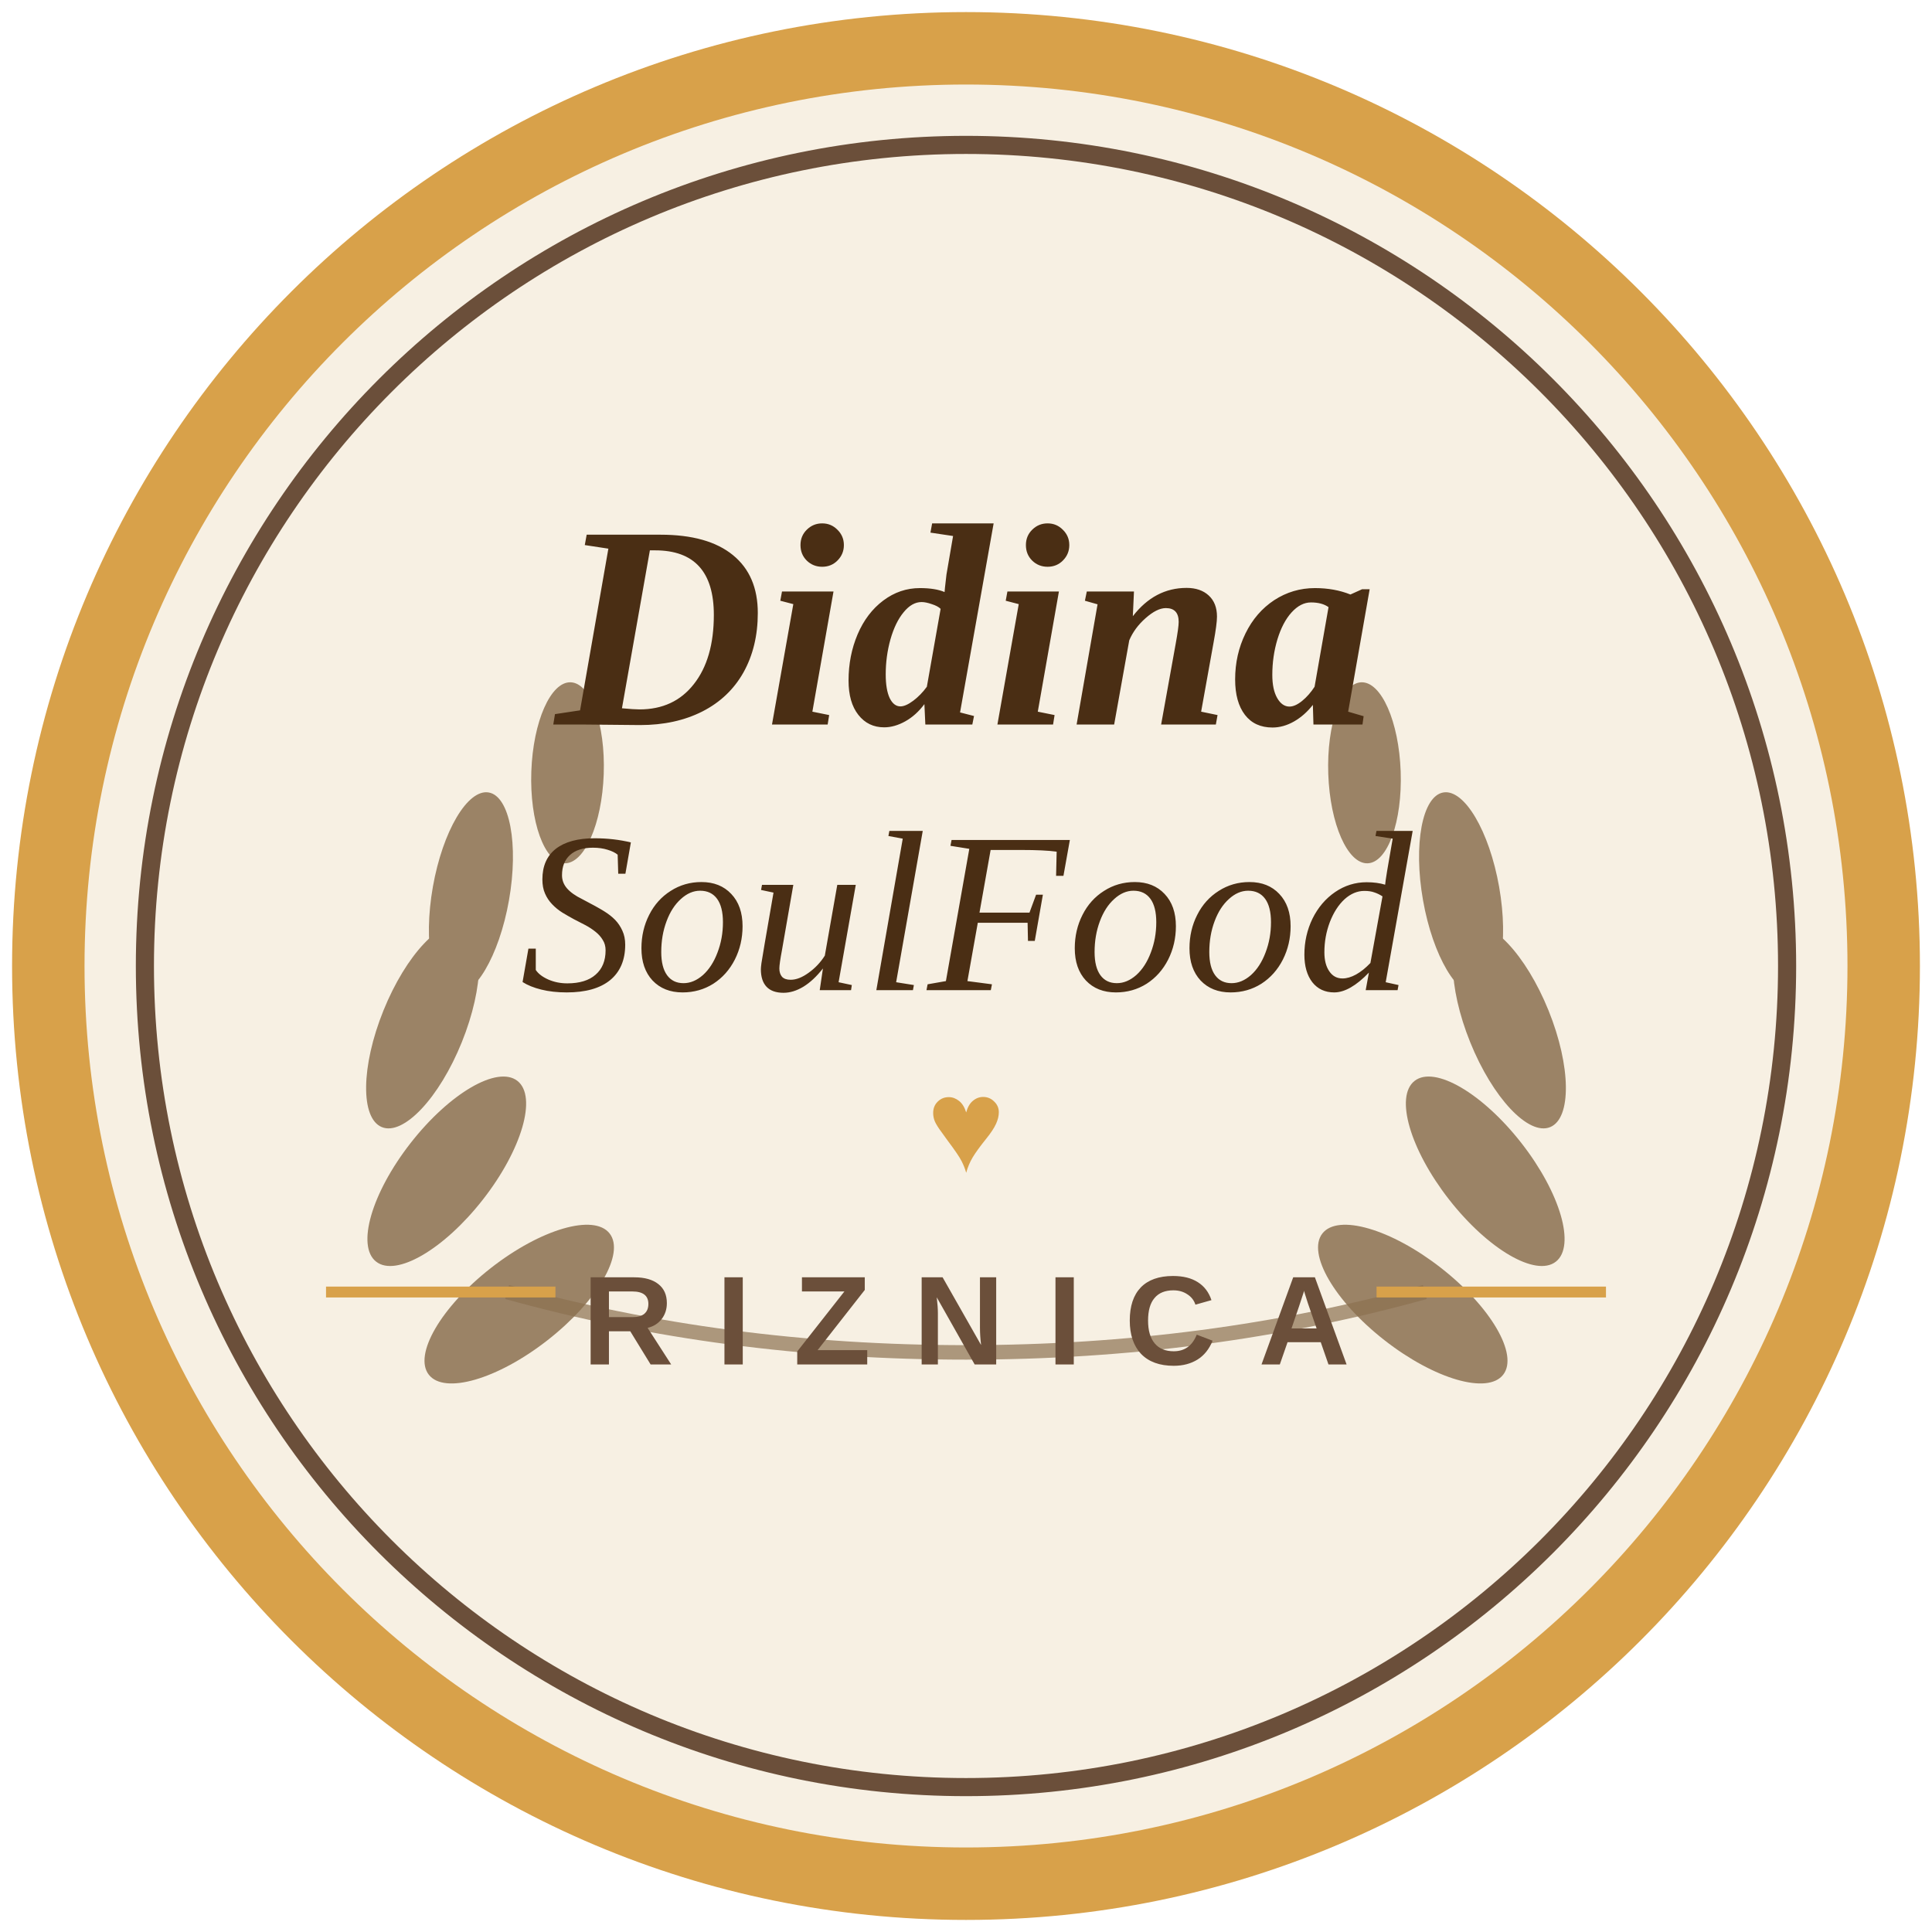
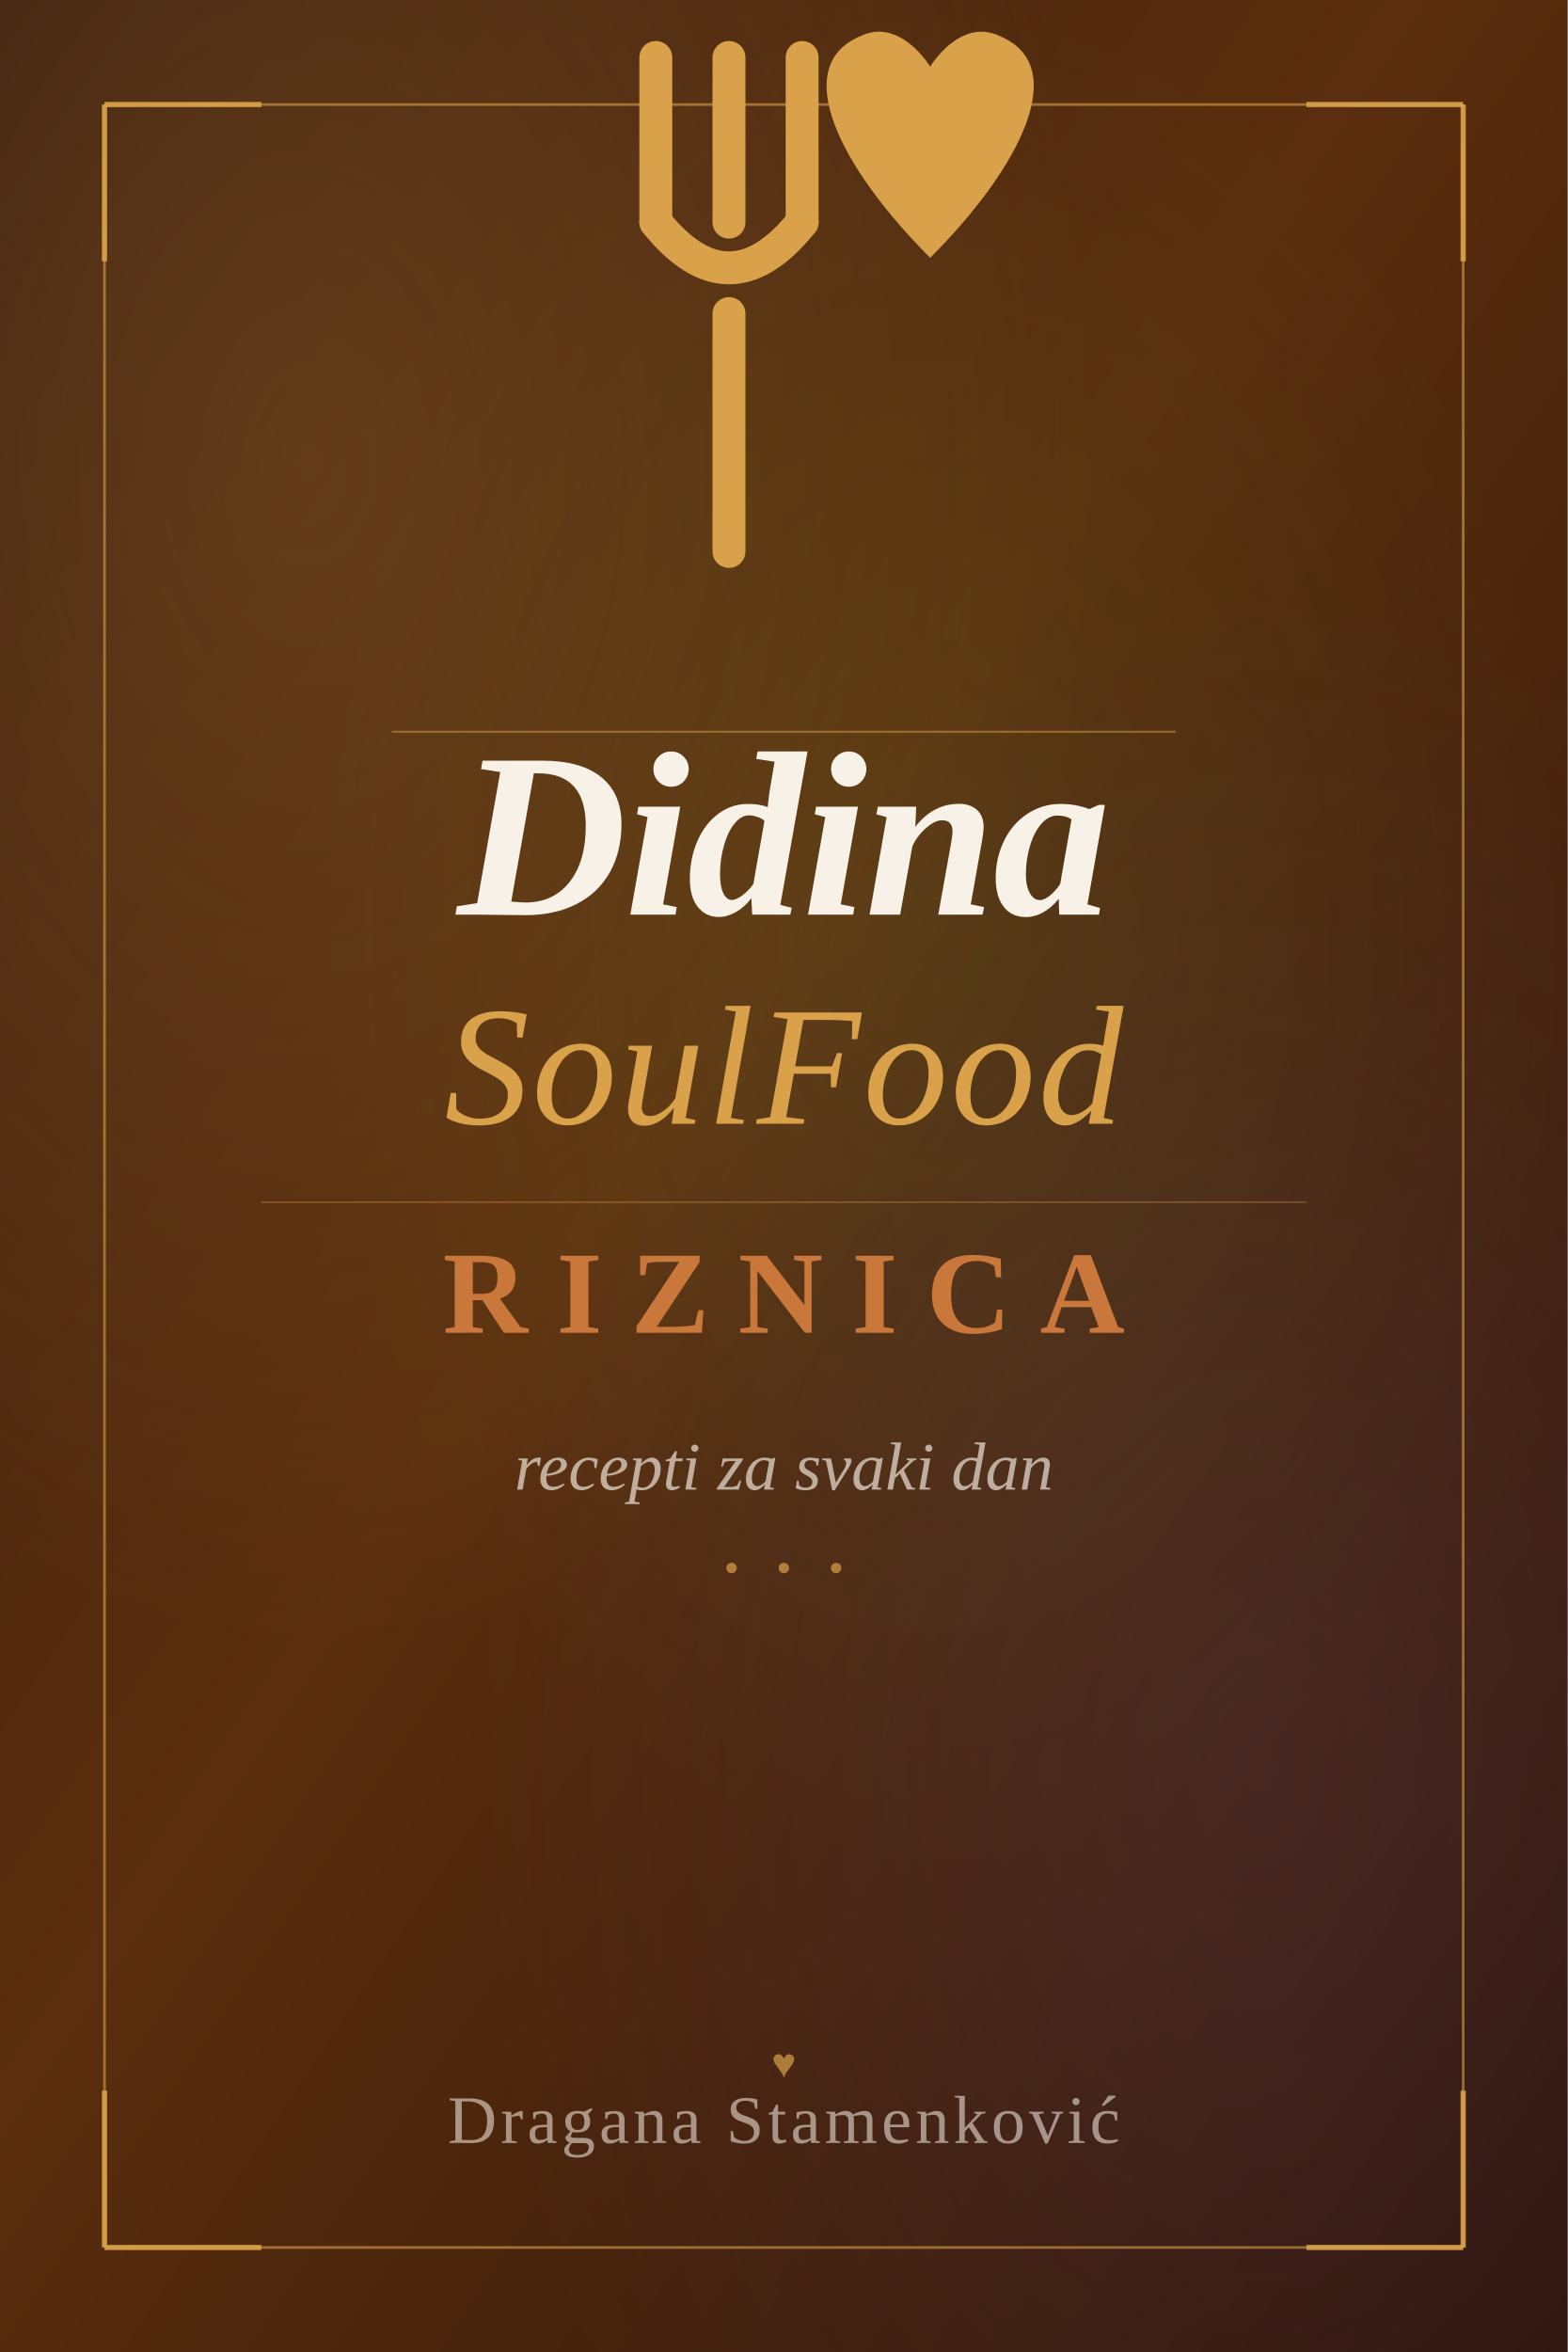
- <svg xmlns="http://www.w3.org/2000/svg" viewBox="0 0 160 160">
-   <circle cx="80" cy="80" r="79" fill="#D8A14A" />
-   <circle cx="80" cy="80" r="73" fill="#F7F0E3" />
-   <circle cx="80" cy="80" r="68" fill="none" stroke="#6B4F3A" stroke-width="1.5" />
-   <g fill="#8B7050" opacity="0.85">
-     <ellipse cx="43" cy="108" rx="9.5" ry="3.8" transform="rotate(-38 43 108)" />
-     <ellipse cx="37" cy="97" rx="9.5" ry="3.8" transform="rotate(-52 37 97)" />
-     <ellipse cx="35" cy="85" rx="9" ry="3.5" transform="rotate(-68 35 85)" />
-     <ellipse cx="39" cy="74" rx="8.5" ry="3.2" transform="rotate(-80 39 74)" />
-     <ellipse cx="47" cy="64" rx="7.5" ry="3" transform="rotate(-88 47 64)" />
+ <svg xmlns="http://www.w3.org/2000/svg" viewBox="0 0 1200 1800" width="1200" height="1800">
+   <defs>
+     <linearGradient id="bgGrad" x1="0%" y1="0%" x2="100%" y2="100%">
+       <stop offset="0%" stop-color="#3D2010" />
+       <stop offset="45%" stop-color="#5A2E0E" />
+       <stop offset="100%" stop-color="#2A1208" />
+     </linearGradient>
+     <radialGradient id="blob1" cx="20%" cy="20%" r="50%">
+       <stop offset="0%" stop-color="#D8A14A" stop-opacity="0.18" />
+       <stop offset="100%" stop-color="#D8A14A" stop-opacity="0" />
+     </radialGradient>
+     <radialGradient id="blob2" cx="80%" cy="75%" r="50%">
+       <stop offset="0%" stop-color="#7A5890" stop-opacity="0.18" />
+       <stop offset="100%" stop-color="#7A5890" stop-opacity="0" />
+     </radialGradient>
+     <radialGradient id="blob3" cx="60%" cy="40%" r="40%">
+       <stop offset="0%" stop-color="#4FA83A" stop-opacity="0.10" />
+       <stop offset="100%" stop-color="#4FA83A" stop-opacity="0" />
+     </radialGradient>
+   </defs>
+   <rect width="1200" height="1800" fill="url(#bgGrad)" />
+   <rect width="1200" height="1800" fill="url(#blob1)" />
+   <rect width="1200" height="1800" fill="url(#blob2)" />
+   <rect width="1200" height="1800" fill="url(#blob3)" />
+   <line x1="80" y1="80" x2="1120" y2="80" stroke="#D8A14A" stroke-width="2" opacity="0.6" />
+   <line x1="80" y1="1720" x2="1120" y2="1720" stroke="#D8A14A" stroke-width="2" opacity="0.6" />
+   <line x1="80" y1="80" x2="80" y2="1720" stroke="#D8A14A" stroke-width="2" opacity="0.6" />
+   <line x1="1120" y1="80" x2="1120" y2="1720" stroke="#D8A14A" stroke-width="2" opacity="0.6" />
+   <line x1="80" y1="80" x2="200" y2="80" stroke="#D8A14A" stroke-width="4" opacity="0.9" />
+   <line x1="80" y1="80" x2="80" y2="200" stroke="#D8A14A" stroke-width="4" opacity="0.9" />
+   <line x1="1120" y1="80" x2="1000" y2="80" stroke="#D8A14A" stroke-width="4" opacity="0.9" />
+   <line x1="1120" y1="80" x2="1120" y2="200" stroke="#D8A14A" stroke-width="4" opacity="0.9" />
+   <line x1="80" y1="1720" x2="200" y2="1720" stroke="#D8A14A" stroke-width="4" opacity="0.9" />
+   <line x1="80" y1="1720" x2="80" y2="1600" stroke="#D8A14A" stroke-width="4" opacity="0.9" />
+   <line x1="1120" y1="1720" x2="1000" y2="1720" stroke="#D8A14A" stroke-width="4" opacity="0.9" />
+   <line x1="1120" y1="1720" x2="1120" y2="1600" stroke="#D8A14A" stroke-width="4" opacity="0.9" />
+   <g transform="translate(600, 380) scale(14)" stroke="#D8A14A" stroke-width="1.8" fill="none" stroke-linecap="round" stroke-linejoin="round">
+     <g transform="translate(-3, -10)">
+       <line x1="-4" y1="-14" x2="-4" y2="-5" />
+       <line x1="0" y1="-14" x2="0" y2="-5" />
+       <line x1="4" y1="-14" x2="4" y2="-5" />
+       <path d="M-4,-5 Q0,0 4,-5" />
+       <line x1="0" y1="0" x2="0" y2="13" />
+     </g>
+     <g transform="translate(8, -18) scale(0.55)">
+       <path d="M0,9 C-9,0 -14,-10 -7,-13 C-3,-15 0,-10 0,-10 C0,-10 3,-15 7,-13 C14,-10 9,0 0,9 Z" fill="#D8A14A" stroke="none" />
+     </g>
  </g>
-   <g fill="#8B7050" opacity="0.85">
-     <ellipse cx="117" cy="108" rx="9.5" ry="3.8" transform="rotate(38 117 108)" />
-     <ellipse cx="123" cy="97" rx="9.5" ry="3.8" transform="rotate(52 123 97)" />
-     <ellipse cx="125" cy="85" rx="9" ry="3.5" transform="rotate(68 125 85)" />
-     <ellipse cx="121" cy="74" rx="8.5" ry="3.2" transform="rotate(80 121 74)" />
-     <ellipse cx="113" cy="64" rx="7.5" ry="3" transform="rotate(88 113 64)" />
-   </g>
-   <path d="M80 112 Q60 112 42 107" fill="none" stroke="#8B7050" stroke-width="1.2" opacity="0.7" />
-   <path d="M80 112 Q100 112 118 107" fill="none" stroke="#8B7050" stroke-width="1.2" opacity="0.7" />
-   <text x="80" y="60" text-anchor="middle" font-family="Georgia,'Times New Roman',serif" font-style="italic" font-size="24" font-weight="bold" fill="#4A2E14">Didina</text>
-   <text x="80" y="82" text-anchor="middle" font-family="Georgia,'Times New Roman',serif" font-style="italic" font-size="19" fill="#4A2E14">SoulFood</text>
-   <text x="80" y="97" text-anchor="middle" font-size="11" fill="#D8A14A">♥</text>
-   <text x="80" y="113" text-anchor="middle" font-family="Arial,Helvetica,sans-serif" font-size="10.5" letter-spacing="3.5" fill="#6B4F3A" font-weight="bold">RIZNICA</text>
-   <line x1="27" y1="107" x2="46" y2="107" stroke="#D8A14A" stroke-width="0.9" />
-   <line x1="114" y1="107" x2="133" y2="107" stroke="#D8A14A" stroke-width="0.9" />
+   <line x1="300" y1="560" x2="900" y2="560" stroke="#D8A14A" stroke-width="1.5" opacity="0.5" />
+   <text x="600" y="700" text-anchor="middle" font-family="Georgia,'Times New Roman',serif" font-style="italic" font-size="180" font-weight="bold" fill="#F7F1E7" letter-spacing="-2">Didina</text>
+   <text x="600" y="860" text-anchor="middle" font-family="Georgia,'Times New Roman',serif" font-style="italic" font-size="130" fill="#D8A14A" letter-spacing="2">SoulFood</text>
+   <line x1="200" y1="920" x2="1000" y2="920" stroke="#D8A14A" stroke-width="1" opacity="0.4" />
+   <text x="600" y="1020" text-anchor="middle" font-family="Georgia,'Times New Roman',serif" font-size="90" font-weight="bold" fill="#C9773A" letter-spacing="22">RIZNICA</text>
+   <text x="600" y="1140" text-anchor="middle" font-family="Georgia,'Times New Roman',serif" font-style="italic" font-size="52" fill="#F7F1E7" opacity="0.65">recepti za svaki dan</text>
+   <circle cx="560" cy="1200" r="4" fill="#D8A14A" opacity="0.7" />
+   <circle cx="600" cy="1200" r="4" fill="#D8A14A" opacity="0.7" />
+   <circle cx="640" cy="1200" r="4" fill="#D8A14A" opacity="0.7" />
+   <text x="600" y="1640" text-anchor="middle" font-family="Georgia,'Times New Roman',serif" font-size="52" fill="#F7F1E7" opacity="0.55" letter-spacing="3">Dragana Stamenković</text>
+   <text x="600" y="1590" text-anchor="middle" font-size="32" fill="#D8A14A" opacity="0.7">♥</text>
</svg>
